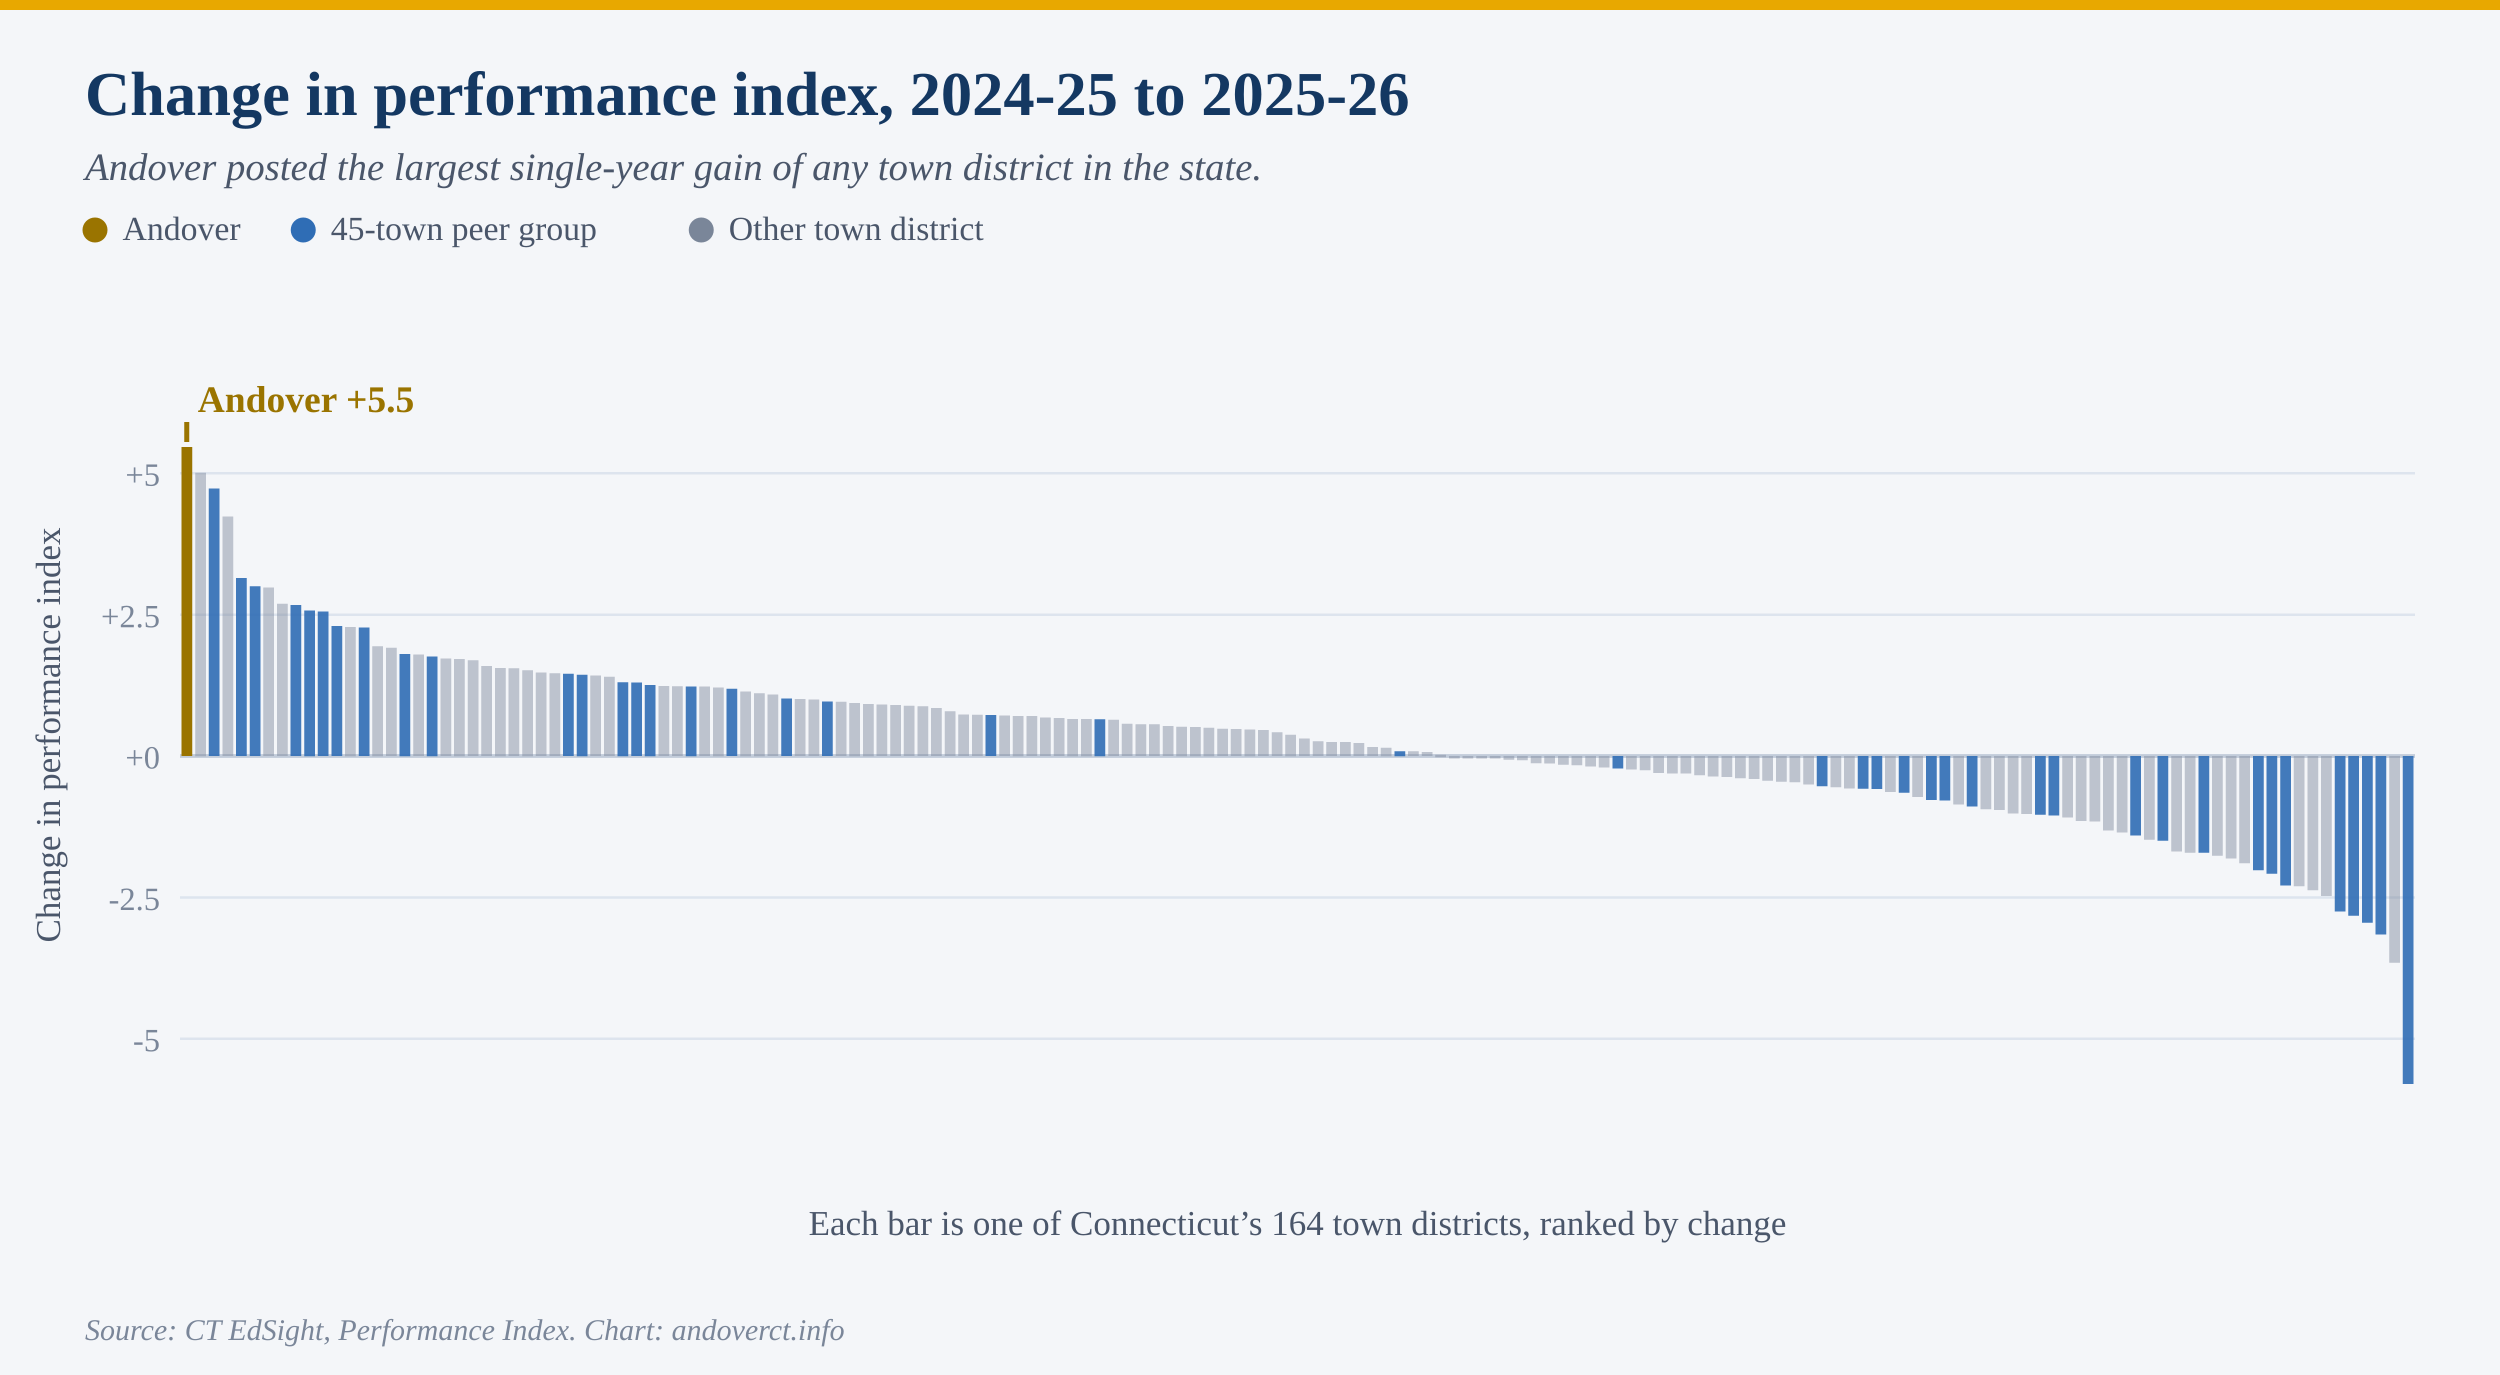
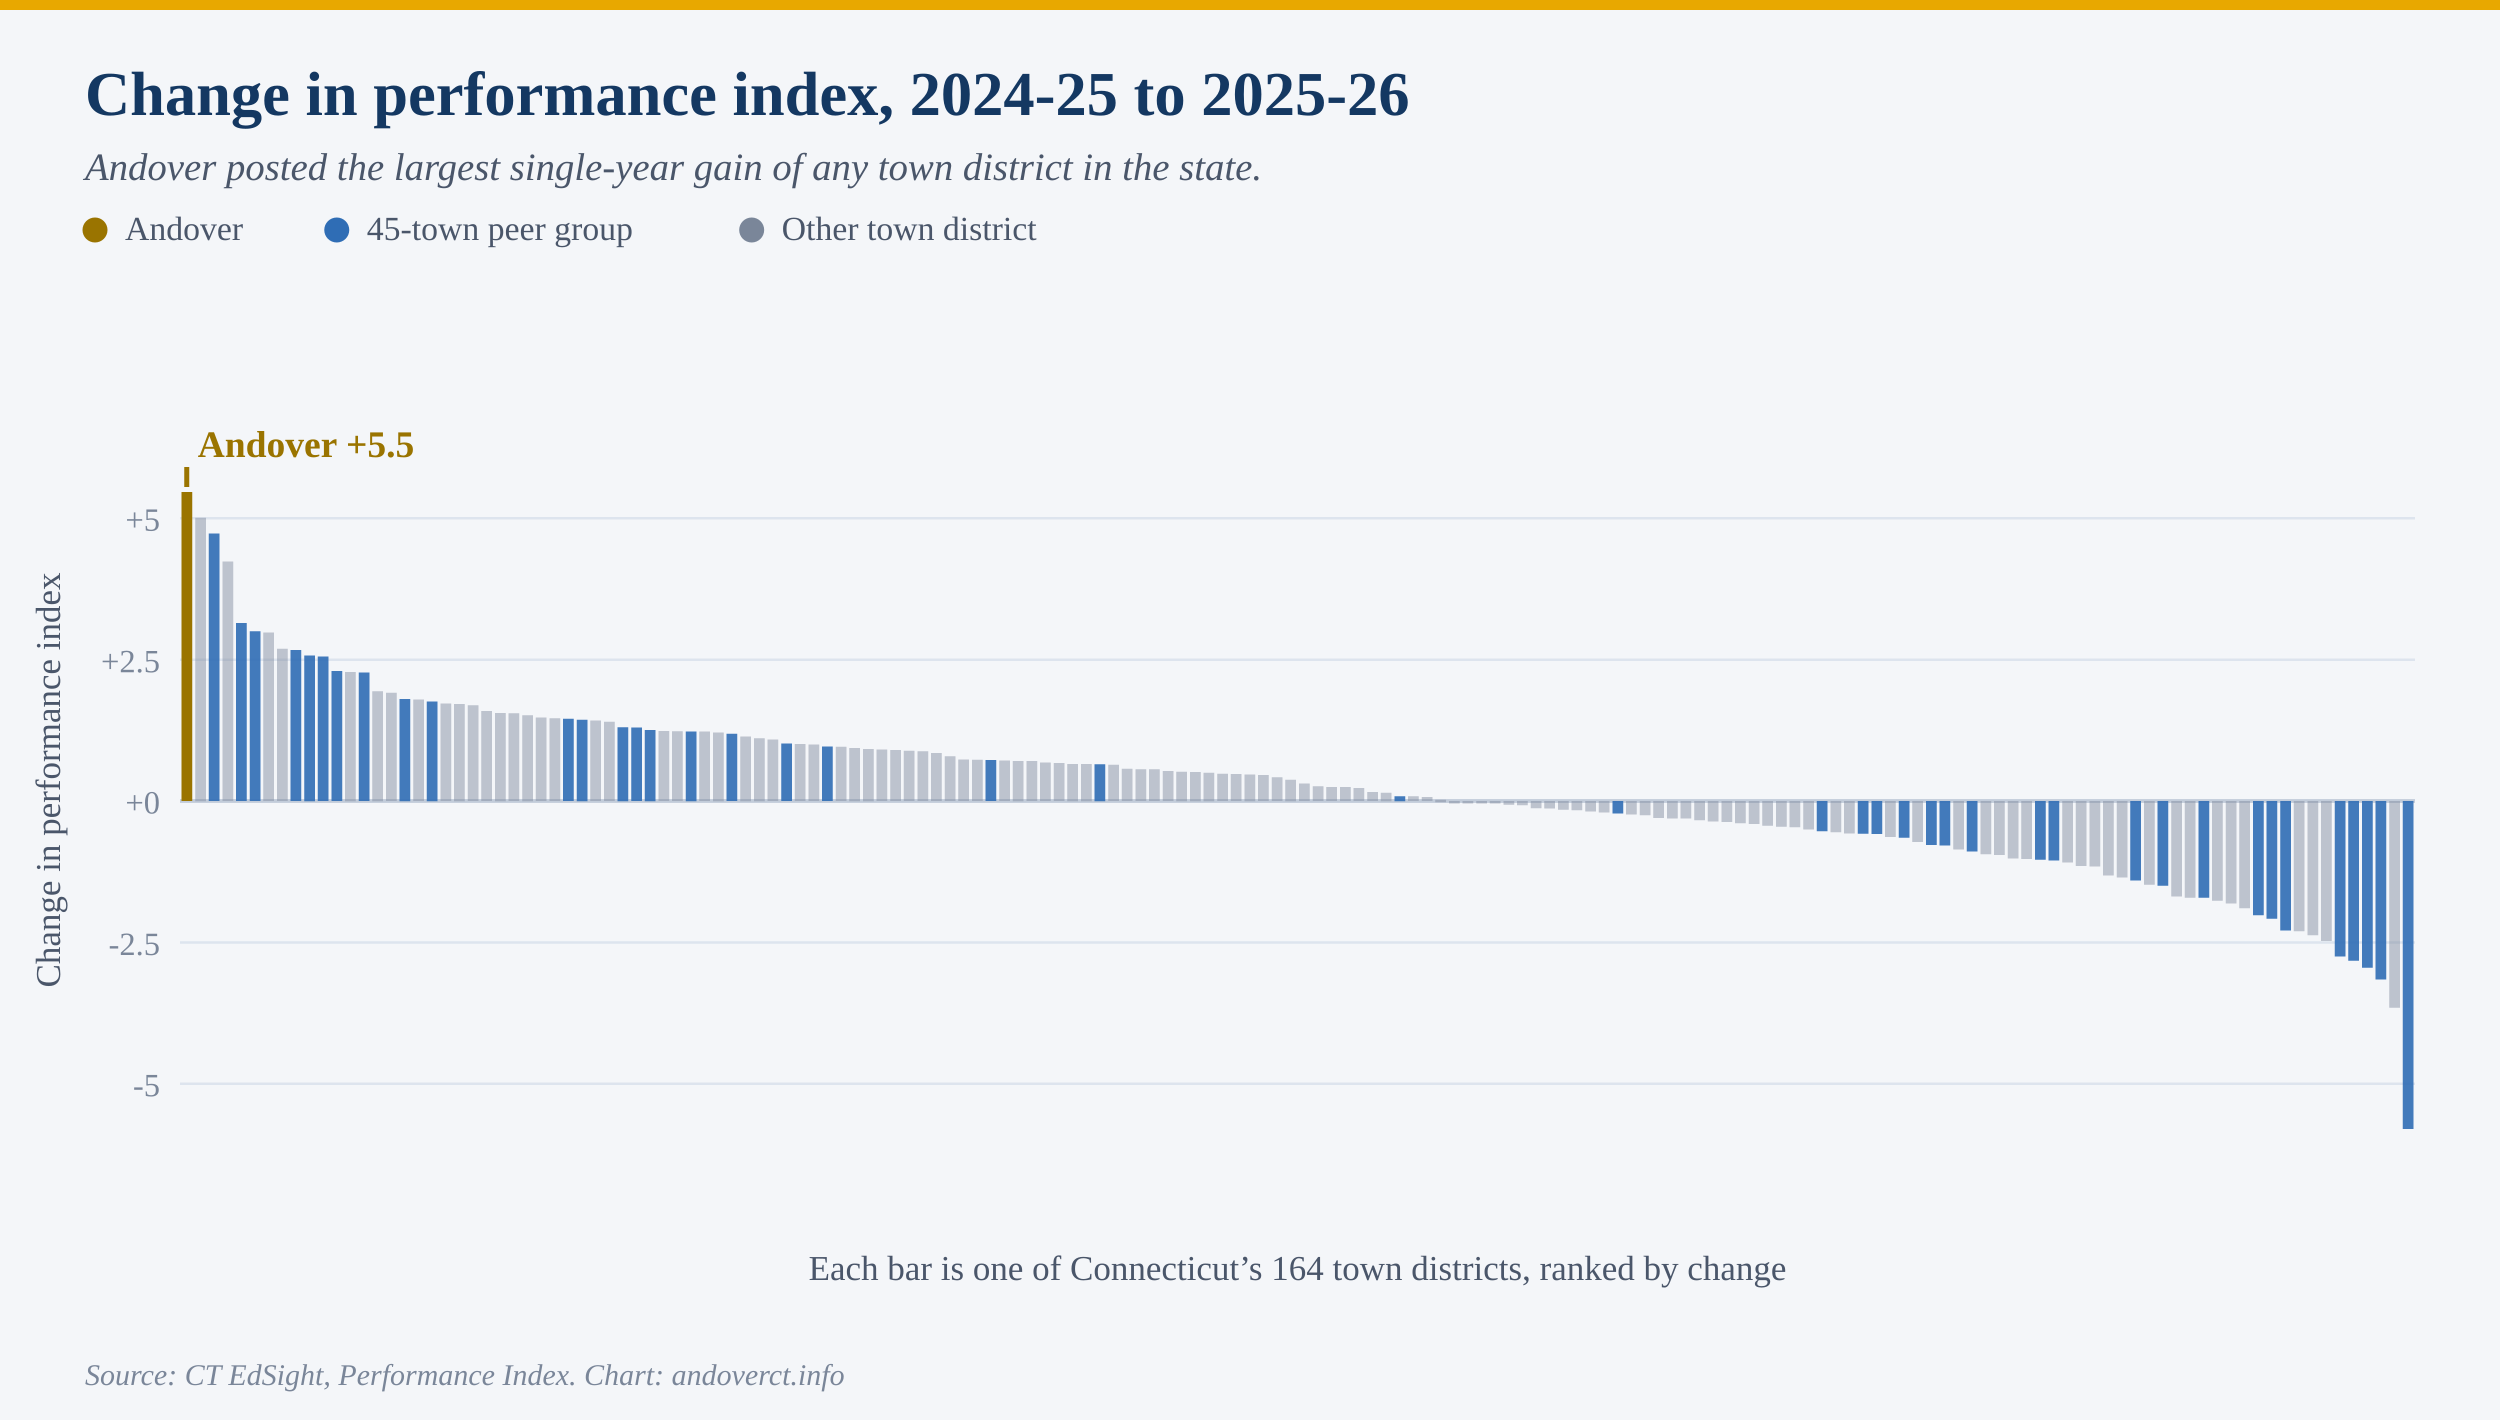
- <svg xmlns="http://www.w3.org/2000/svg" viewBox="0 0 1000 550" width="1000" height="550" role="img">
-   <rect width="1000" height="550" fill="#f4f6f9" />
+ <svg xmlns="http://www.w3.org/2000/svg" viewBox="0 0 1000 568" width="1000" height="568" role="img">
+   <rect width="1000" height="568" fill="#f4f6f9" />
  <rect x="0" y="0" width="1000" height="4" fill="#e8a800" />
  <text x="34" y="46" font-family="Georgia, 'Times New Roman', serif" font-size="25" font-weight="bold" fill="#143862">Change in performance index, 2024-25 to 2025-26</text>
  <text x="34" y="72" font-family="Georgia, 'Times New Roman', serif" font-size="15.5" font-style="italic" fill="#4a566a">Andover posted the largest single-year gain of any town district in the state.</text>
  <circle cx="38" cy="92" r="5" fill="#9a7400" />
-   <text x="49" y="96" font-family="Georgia, 'Times New Roman', serif" font-size="13.5" fill="#4a566a">Andover</text>
-   <circle cx="121.3" cy="92" r="5" fill="#2f6db5" />
-   <text x="132.3" y="96" font-family="Georgia, 'Times New Roman', serif" font-size="13.5" fill="#4a566a">45-town peer group</text>
-   <circle cx="280.5" cy="92" r="5" fill="#7a8699" />
-   <text x="291.5" y="96" font-family="Georgia, 'Times New Roman', serif" font-size="13.5" fill="#4a566a">Other town district</text>
-   <line x1="72.0" y1="415.5" x2="966.0" y2="415.5" stroke="#dde4ee" stroke-width="1" stroke-opacity="1" stroke-linecap="butt" />
-   <text x="64.0" y="420.5" font-family="Georgia, 'Times New Roman', serif" font-size="13" fill="#7a8699" text-anchor="end" font-weight="normal" font-style="normal">-5</text>
-   <line x1="72.0" y1="359.0" x2="966.0" y2="359.0" stroke="#dde4ee" stroke-width="1" stroke-opacity="1" stroke-linecap="butt" />
-   <text x="64.0" y="364.0" font-family="Georgia, 'Times New Roman', serif" font-size="13" fill="#7a8699" text-anchor="end" font-weight="normal" font-style="normal">-2.5</text>
-   <line x1="72.0" y1="302.4" x2="966.0" y2="302.4" stroke="#dde4ee" stroke-width="1" stroke-opacity="1" stroke-linecap="butt" />
-   <text x="64.0" y="307.4" font-family="Georgia, 'Times New Roman', serif" font-size="13" fill="#7a8699" text-anchor="end" font-weight="normal" font-style="normal">+0</text>
-   <line x1="72.0" y1="245.9" x2="966.0" y2="245.9" stroke="#dde4ee" stroke-width="1" stroke-opacity="1" stroke-linecap="butt" />
-   <text x="64.0" y="250.9" font-family="Georgia, 'Times New Roman', serif" font-size="13" fill="#7a8699" text-anchor="end" font-weight="normal" font-style="normal">+2.5</text>
-   <line x1="72.0" y1="189.3" x2="966.0" y2="189.3" stroke="#dde4ee" stroke-width="1" stroke-opacity="1" stroke-linecap="butt" />
-   <text x="64.0" y="194.3" font-family="Georgia, 'Times New Roman', serif" font-size="13" fill="#7a8699" text-anchor="end" font-weight="normal" font-style="normal">+5</text>
-   <line x1="72.0" y1="302.4" x2="966.0" y2="302.4" stroke="#c2ccda" stroke-width="1.5" stroke-opacity="1" stroke-linecap="butt" />
-   <rect x="72.6" y="178.8" width="4.3" height="123.6" fill="#9a7400" fill-opacity="1" />
-   <text x="122.4" y="164.8" font-family="Georgia, 'Times New Roman', serif" font-size="15" fill="#9a7400" text-anchor="middle" font-weight="bold" font-style="normal">Andover +5.5</text>
-   <line x1="74.7" y1="168.8" x2="74.7" y2="176.8" stroke="#9a7400" stroke-width="2" stroke-opacity="1" stroke-linecap="butt" />
-   <rect x="78.1" y="189.1" width="4.3" height="113.4" fill="#7a8699" fill-opacity="0.45" />
-   <rect x="83.5" y="195.4" width="4.3" height="107.0" fill="#2f6db5" fill-opacity="0.9" />
-   <rect x="89.0" y="206.6" width="4.3" height="95.8" fill="#7a8699" fill-opacity="0.45" />
-   <rect x="94.4" y="231.2" width="4.3" height="71.2" fill="#2f6db5" fill-opacity="0.9" />
-   <rect x="99.9" y="234.5" width="4.3" height="67.9" fill="#2f6db5" fill-opacity="0.9" />
-   <rect x="105.3" y="235.0" width="4.3" height="67.4" fill="#7a8699" fill-opacity="0.45" />
-   <rect x="110.8" y="241.5" width="4.3" height="60.9" fill="#7a8699" fill-opacity="0.45" />
-   <rect x="116.2" y="242.0" width="4.3" height="60.4" fill="#2f6db5" fill-opacity="0.9" />
-   <rect x="121.7" y="244.2" width="4.3" height="58.3" fill="#2f6db5" fill-opacity="0.9" />
-   <rect x="127.1" y="244.6" width="4.3" height="57.8" fill="#2f6db5" fill-opacity="0.9" />
-   <rect x="132.6" y="250.4" width="4.3" height="52.0" fill="#2f6db5" fill-opacity="0.9" />
-   <rect x="138.0" y="250.8" width="4.3" height="51.7" fill="#7a8699" fill-opacity="0.45" />
-   <rect x="143.5" y="251.0" width="4.3" height="51.4" fill="#2f6db5" fill-opacity="0.9" />
-   <rect x="148.9" y="258.5" width="4.3" height="44.0" fill="#7a8699" fill-opacity="0.45" />
-   <rect x="154.4" y="259.1" width="4.3" height="43.3" fill="#7a8699" fill-opacity="0.45" />
-   <rect x="159.8" y="261.6" width="4.3" height="40.9" fill="#2f6db5" fill-opacity="0.9" />
-   <rect x="165.3" y="261.8" width="4.3" height="40.6" fill="#7a8699" fill-opacity="0.45" />
-   <rect x="170.7" y="262.6" width="4.3" height="39.9" fill="#2f6db5" fill-opacity="0.9" />
-   <rect x="176.2" y="263.4" width="4.3" height="39.0" fill="#7a8699" fill-opacity="0.45" />
-   <rect x="181.6" y="263.6" width="4.3" height="38.9" fill="#7a8699" fill-opacity="0.45" />
-   <rect x="187.1" y="264.1" width="4.3" height="38.3" fill="#7a8699" fill-opacity="0.45" />
-   <rect x="192.5" y="266.4" width="4.3" height="36.0" fill="#7a8699" fill-opacity="0.45" />
-   <rect x="198.0" y="267.2" width="4.3" height="35.3" fill="#7a8699" fill-opacity="0.45" />
-   <rect x="203.4" y="267.3" width="4.3" height="35.1" fill="#7a8699" fill-opacity="0.45" />
-   <rect x="208.9" y="268.1" width="4.3" height="34.4" fill="#7a8699" fill-opacity="0.45" />
-   <rect x="214.3" y="269.0" width="4.3" height="33.4" fill="#7a8699" fill-opacity="0.45" />
-   <rect x="219.8" y="269.3" width="4.3" height="33.1" fill="#7a8699" fill-opacity="0.45" />
-   <rect x="225.2" y="269.5" width="4.3" height="32.9" fill="#2f6db5" fill-opacity="0.9" />
-   <rect x="230.7" y="269.9" width="4.3" height="32.6" fill="#2f6db5" fill-opacity="0.9" />
-   <rect x="236.1" y="270.2" width="4.3" height="32.2" fill="#7a8699" fill-opacity="0.45" />
-   <rect x="241.6" y="270.7" width="4.3" height="31.7" fill="#7a8699" fill-opacity="0.45" />
-   <rect x="247.0" y="272.9" width="4.3" height="29.6" fill="#2f6db5" fill-opacity="0.9" />
-   <rect x="252.5" y="273.0" width="4.3" height="29.4" fill="#2f6db5" fill-opacity="0.9" />
-   <rect x="257.9" y="274.0" width="4.3" height="28.5" fill="#2f6db5" fill-opacity="0.9" />
-   <rect x="263.4" y="274.4" width="4.3" height="28.0" fill="#7a8699" fill-opacity="0.45" />
-   <rect x="268.8" y="274.5" width="4.3" height="27.9" fill="#7a8699" fill-opacity="0.45" />
-   <rect x="274.3" y="274.6" width="4.3" height="27.9" fill="#2f6db5" fill-opacity="0.9" />
-   <rect x="279.7" y="274.6" width="4.3" height="27.8" fill="#7a8699" fill-opacity="0.45" />
-   <rect x="285.2" y="275.0" width="4.3" height="27.5" fill="#7a8699" fill-opacity="0.45" />
-   <rect x="290.6" y="275.5" width="4.3" height="26.9" fill="#2f6db5" fill-opacity="0.9" />
-   <rect x="296.1" y="276.6" width="4.3" height="25.9" fill="#7a8699" fill-opacity="0.45" />
-   <rect x="301.6" y="277.3" width="4.3" height="25.2" fill="#7a8699" fill-opacity="0.45" />
-   <rect x="307.0" y="277.8" width="4.3" height="24.6" fill="#7a8699" fill-opacity="0.45" />
-   <rect x="312.5" y="279.4" width="4.3" height="23.0" fill="#2f6db5" fill-opacity="0.9" />
-   <rect x="317.9" y="279.6" width="4.3" height="22.8" fill="#7a8699" fill-opacity="0.45" />
-   <rect x="323.4" y="279.8" width="4.3" height="22.6" fill="#7a8699" fill-opacity="0.45" />
-   <rect x="328.8" y="280.6" width="4.3" height="21.8" fill="#2f6db5" fill-opacity="0.9" />
-   <rect x="334.3" y="280.7" width="4.3" height="21.7" fill="#7a8699" fill-opacity="0.45" />
-   <rect x="339.7" y="281.2" width="4.3" height="21.3" fill="#7a8699" fill-opacity="0.45" />
-   <rect x="345.2" y="281.6" width="4.3" height="20.9" fill="#7a8699" fill-opacity="0.45" />
-   <rect x="350.6" y="281.8" width="4.3" height="20.6" fill="#7a8699" fill-opacity="0.45" />
-   <rect x="356.1" y="282.0" width="4.3" height="20.4" fill="#7a8699" fill-opacity="0.45" />
-   <rect x="361.5" y="282.3" width="4.3" height="20.1" fill="#7a8699" fill-opacity="0.45" />
-   <rect x="367.0" y="282.5" width="4.3" height="19.9" fill="#7a8699" fill-opacity="0.45" />
-   <rect x="372.4" y="283.2" width="4.3" height="19.2" fill="#7a8699" fill-opacity="0.45" />
-   <rect x="377.9" y="284.5" width="4.3" height="17.9" fill="#7a8699" fill-opacity="0.45" />
-   <rect x="383.3" y="285.8" width="4.3" height="16.6" fill="#7a8699" fill-opacity="0.45" />
-   <rect x="388.8" y="285.9" width="4.3" height="16.5" fill="#7a8699" fill-opacity="0.45" />
-   <rect x="394.2" y="286.0" width="4.3" height="16.4" fill="#2f6db5" fill-opacity="0.9" />
-   <rect x="399.7" y="286.2" width="4.3" height="16.2" fill="#7a8699" fill-opacity="0.45" />
-   <rect x="405.1" y="286.4" width="4.3" height="16.1" fill="#7a8699" fill-opacity="0.45" />
-   <rect x="410.6" y="286.4" width="4.3" height="16.0" fill="#7a8699" fill-opacity="0.45" />
-   <rect x="416.0" y="287.0" width="4.3" height="15.4" fill="#7a8699" fill-opacity="0.45" />
-   <rect x="421.5" y="287.2" width="4.3" height="15.2" fill="#7a8699" fill-opacity="0.45" />
-   <rect x="426.9" y="287.6" width="4.3" height="14.9" fill="#7a8699" fill-opacity="0.45" />
-   <rect x="432.4" y="287.6" width="4.3" height="14.9" fill="#7a8699" fill-opacity="0.45" />
-   <rect x="437.8" y="287.7" width="4.3" height="14.8" fill="#2f6db5" fill-opacity="0.9" />
-   <rect x="443.3" y="287.9" width="4.3" height="14.5" fill="#7a8699" fill-opacity="0.45" />
-   <rect x="448.7" y="289.5" width="4.3" height="12.9" fill="#7a8699" fill-opacity="0.45" />
-   <rect x="454.2" y="289.7" width="4.3" height="12.7" fill="#7a8699" fill-opacity="0.45" />
-   <rect x="459.6" y="289.7" width="4.3" height="12.7" fill="#7a8699" fill-opacity="0.45" />
-   <rect x="465.1" y="290.4" width="4.3" height="12.0" fill="#7a8699" fill-opacity="0.45" />
-   <rect x="470.5" y="290.7" width="4.3" height="11.8" fill="#7a8699" fill-opacity="0.45" />
-   <rect x="476.0" y="290.8" width="4.3" height="11.7" fill="#7a8699" fill-opacity="0.45" />
-   <rect x="481.4" y="291.1" width="4.3" height="11.4" fill="#7a8699" fill-opacity="0.45" />
-   <rect x="486.9" y="291.5" width="4.3" height="10.9" fill="#7a8699" fill-opacity="0.45" />
-   <rect x="492.3" y="291.6" width="4.3" height="10.8" fill="#7a8699" fill-opacity="0.45" />
-   <rect x="497.8" y="291.8" width="4.3" height="10.7" fill="#7a8699" fill-opacity="0.45" />
-   <rect x="503.2" y="292.0" width="4.3" height="10.4" fill="#7a8699" fill-opacity="0.45" />
-   <rect x="508.7" y="292.9" width="4.3" height="9.5" fill="#7a8699" fill-opacity="0.45" />
-   <rect x="514.1" y="293.9" width="4.3" height="8.6" fill="#7a8699" fill-opacity="0.45" />
-   <rect x="519.6" y="295.4" width="4.3" height="7.0" fill="#7a8699" fill-opacity="0.45" />
-   <rect x="525.1" y="296.5" width="4.3" height="5.9" fill="#7a8699" fill-opacity="0.45" />
-   <rect x="530.5" y="296.8" width="4.3" height="5.6" fill="#7a8699" fill-opacity="0.45" />
-   <rect x="536.0" y="296.8" width="4.3" height="5.6" fill="#7a8699" fill-opacity="0.45" />
-   <rect x="541.4" y="297.2" width="4.3" height="5.2" fill="#7a8699" fill-opacity="0.45" />
-   <rect x="546.9" y="298.8" width="4.3" height="3.6" fill="#7a8699" fill-opacity="0.45" />
-   <rect x="552.3" y="299.1" width="4.3" height="3.4" fill="#7a8699" fill-opacity="0.45" />
-   <rect x="557.8" y="300.5" width="4.3" height="2.0" fill="#2f6db5" fill-opacity="0.9" />
-   <rect x="563.2" y="300.5" width="4.3" height="1.9" fill="#7a8699" fill-opacity="0.45" />
-   <rect x="568.7" y="300.8" width="4.3" height="1.6" fill="#7a8699" fill-opacity="0.45" />
-   <rect x="574.1" y="301.9" width="4.3" height="1.0" fill="#7a8699" fill-opacity="0.45" />
-   <rect x="579.6" y="302.4" width="4.3" height="1.0" fill="#7a8699" fill-opacity="0.45" />
-   <rect x="585.0" y="302.4" width="4.3" height="1.0" fill="#7a8699" fill-opacity="0.45" />
-   <rect x="590.5" y="302.4" width="4.3" height="1.0" fill="#7a8699" fill-opacity="0.45" />
-   <rect x="595.9" y="302.4" width="4.3" height="1.0" fill="#7a8699" fill-opacity="0.45" />
-   <rect x="601.4" y="302.4" width="4.3" height="1.5" fill="#7a8699" fill-opacity="0.45" />
-   <rect x="606.8" y="302.4" width="4.3" height="1.7" fill="#7a8699" fill-opacity="0.45" />
-   <rect x="612.3" y="302.4" width="4.3" height="2.9" fill="#7a8699" fill-opacity="0.45" />
-   <rect x="617.7" y="302.4" width="4.3" height="3.0" fill="#7a8699" fill-opacity="0.45" />
-   <rect x="623.2" y="302.4" width="4.3" height="3.5" fill="#7a8699" fill-opacity="0.45" />
-   <rect x="628.6" y="302.4" width="4.3" height="3.7" fill="#7a8699" fill-opacity="0.45" />
-   <rect x="634.1" y="302.4" width="4.3" height="4.2" fill="#7a8699" fill-opacity="0.45" />
-   <rect x="639.5" y="302.4" width="4.3" height="4.6" fill="#7a8699" fill-opacity="0.45" />
-   <rect x="645.0" y="302.4" width="4.3" height="5.0" fill="#2f6db5" fill-opacity="0.9" />
-   <rect x="650.4" y="302.4" width="4.3" height="5.4" fill="#7a8699" fill-opacity="0.45" />
-   <rect x="655.9" y="302.4" width="4.3" height="5.7" fill="#7a8699" fill-opacity="0.45" />
-   <rect x="661.3" y="302.4" width="4.3" height="6.8" fill="#7a8699" fill-opacity="0.45" />
-   <rect x="666.8" y="302.4" width="4.3" height="7.0" fill="#7a8699" fill-opacity="0.45" />
-   <rect x="672.2" y="302.4" width="4.3" height="7.0" fill="#7a8699" fill-opacity="0.45" />
-   <rect x="677.7" y="302.4" width="4.3" height="7.7" fill="#7a8699" fill-opacity="0.45" />
-   <rect x="683.1" y="302.4" width="4.3" height="8.2" fill="#7a8699" fill-opacity="0.45" />
-   <rect x="688.6" y="302.4" width="4.3" height="8.4" fill="#7a8699" fill-opacity="0.45" />
-   <rect x="694.0" y="302.4" width="4.3" height="8.9" fill="#7a8699" fill-opacity="0.45" />
-   <rect x="699.5" y="302.4" width="4.3" height="9.2" fill="#7a8699" fill-opacity="0.45" />
-   <rect x="704.9" y="302.4" width="4.3" height="9.9" fill="#7a8699" fill-opacity="0.45" />
-   <rect x="710.4" y="302.4" width="4.3" height="10.3" fill="#7a8699" fill-opacity="0.45" />
-   <rect x="715.8" y="302.4" width="4.3" height="10.5" fill="#7a8699" fill-opacity="0.45" />
-   <rect x="721.3" y="302.4" width="4.3" height="11.4" fill="#7a8699" fill-opacity="0.45" />
-   <rect x="726.7" y="302.4" width="4.3" height="12.1" fill="#2f6db5" fill-opacity="0.9" />
-   <rect x="732.2" y="302.4" width="4.3" height="12.5" fill="#7a8699" fill-opacity="0.45" />
-   <rect x="737.6" y="302.4" width="4.3" height="13.0" fill="#7a8699" fill-opacity="0.45" />
-   <rect x="743.1" y="302.4" width="4.3" height="13.1" fill="#2f6db5" fill-opacity="0.9" />
-   <rect x="748.6" y="302.4" width="4.3" height="13.2" fill="#2f6db5" fill-opacity="0.9" />
-   <rect x="754.0" y="302.4" width="4.3" height="14.4" fill="#7a8699" fill-opacity="0.45" />
-   <rect x="759.5" y="302.4" width="4.3" height="14.7" fill="#2f6db5" fill-opacity="0.9" />
-   <rect x="764.9" y="302.4" width="4.3" height="16.4" fill="#7a8699" fill-opacity="0.45" />
-   <rect x="770.4" y="302.4" width="4.3" height="17.6" fill="#2f6db5" fill-opacity="0.9" />
-   <rect x="775.8" y="302.4" width="4.3" height="17.8" fill="#2f6db5" fill-opacity="0.9" />
-   <rect x="781.3" y="302.4" width="4.3" height="19.4" fill="#7a8699" fill-opacity="0.45" />
-   <rect x="786.7" y="302.4" width="4.3" height="20.2" fill="#2f6db5" fill-opacity="0.9" />
-   <rect x="792.2" y="302.4" width="4.3" height="21.3" fill="#7a8699" fill-opacity="0.45" />
-   <rect x="797.6" y="302.4" width="4.3" height="21.6" fill="#7a8699" fill-opacity="0.45" />
-   <rect x="803.1" y="302.4" width="4.3" height="23.0" fill="#7a8699" fill-opacity="0.45" />
-   <rect x="808.5" y="302.4" width="4.3" height="23.2" fill="#7a8699" fill-opacity="0.45" />
-   <rect x="814.0" y="302.4" width="4.3" height="23.5" fill="#2f6db5" fill-opacity="0.9" />
-   <rect x="819.4" y="302.4" width="4.3" height="23.8" fill="#2f6db5" fill-opacity="0.9" />
-   <rect x="824.9" y="302.4" width="4.3" height="24.6" fill="#7a8699" fill-opacity="0.45" />
-   <rect x="830.3" y="302.4" width="4.3" height="26.0" fill="#7a8699" fill-opacity="0.45" />
-   <rect x="835.8" y="302.4" width="4.3" height="26.2" fill="#7a8699" fill-opacity="0.45" />
-   <rect x="841.2" y="302.4" width="4.3" height="29.8" fill="#7a8699" fill-opacity="0.45" />
-   <rect x="846.7" y="302.4" width="4.3" height="30.6" fill="#7a8699" fill-opacity="0.45" />
-   <rect x="852.1" y="302.4" width="4.3" height="31.8" fill="#2f6db5" fill-opacity="0.9" />
-   <rect x="857.6" y="302.4" width="4.3" height="33.5" fill="#7a8699" fill-opacity="0.45" />
-   <rect x="863.0" y="302.4" width="4.3" height="33.9" fill="#2f6db5" fill-opacity="0.9" />
-   <rect x="868.5" y="302.4" width="4.3" height="38.2" fill="#7a8699" fill-opacity="0.45" />
-   <rect x="873.9" y="302.4" width="4.3" height="38.7" fill="#7a8699" fill-opacity="0.45" />
-   <rect x="879.4" y="302.4" width="4.3" height="38.7" fill="#2f6db5" fill-opacity="0.9" />
-   <rect x="884.8" y="302.4" width="4.3" height="39.9" fill="#7a8699" fill-opacity="0.45" />
-   <rect x="890.3" y="302.4" width="4.3" height="41.0" fill="#7a8699" fill-opacity="0.45" />
-   <rect x="895.7" y="302.4" width="4.3" height="42.9" fill="#7a8699" fill-opacity="0.45" />
-   <rect x="901.2" y="302.4" width="4.3" height="45.7" fill="#2f6db5" fill-opacity="0.9" />
-   <rect x="906.6" y="302.4" width="4.3" height="47.1" fill="#2f6db5" fill-opacity="0.9" />
-   <rect x="912.1" y="302.4" width="4.3" height="51.8" fill="#2f6db5" fill-opacity="0.9" />
-   <rect x="917.5" y="302.4" width="4.3" height="52.1" fill="#7a8699" fill-opacity="0.45" />
-   <rect x="923.0" y="302.4" width="4.3" height="53.7" fill="#7a8699" fill-opacity="0.45" />
-   <rect x="928.4" y="302.4" width="4.3" height="56.0" fill="#7a8699" fill-opacity="0.45" />
-   <rect x="933.9" y="302.4" width="4.3" height="62.2" fill="#2f6db5" fill-opacity="0.9" />
-   <rect x="939.3" y="302.4" width="4.3" height="63.9" fill="#2f6db5" fill-opacity="0.9" />
-   <rect x="944.8" y="302.4" width="4.3" height="66.7" fill="#2f6db5" fill-opacity="0.9" />
-   <rect x="950.2" y="302.4" width="4.3" height="71.4" fill="#2f6db5" fill-opacity="0.9" />
-   <rect x="955.7" y="302.4" width="4.3" height="82.7" fill="#7a8699" fill-opacity="0.45" />
-   <rect x="961.1" y="302.4" width="4.3" height="131.2" fill="#2f6db5" fill-opacity="0.9" />
-   <text x="519.0" y="494.0" font-family="Georgia, 'Times New Roman', serif" font-size="14" fill="#4a566a" text-anchor="middle" font-weight="normal" font-style="normal">Each bar is one of Connecticut’s 164 town districts, ranked by change</text>
-   <text x="24" y="294.0" font-family="Georgia, 'Times New Roman', serif" font-size="14" fill="#4a566a" text-anchor="middle" transform="rotate(-90 24 294.0)">Change in performance index</text>
-   <text x="34" y="536" font-family="Georgia, 'Times New Roman', serif" font-size="12" font-style="italic" fill="#7a8699">Source: CT EdSight, Performance Index. Chart: andoverct.info</text>
+   <text x="50" y="96" font-family="Georgia, 'Times New Roman', serif" font-size="13.5" fill="#4a566a">Andover</text>
+   <circle cx="134.703" cy="92" r="5" fill="#2f6db5" />
+   <text x="146.703" y="96" font-family="Georgia, 'Times New Roman', serif" font-size="13.5" fill="#4a566a">45-town peer group</text>
+   <circle cx="300.672" cy="92" r="5" fill="#7a8699" />
+   <text x="312.672" y="96" font-family="Georgia, 'Times New Roman', serif" font-size="13.5" fill="#4a566a">Other town district</text>
+   <line x1="72.0" y1="433.5" x2="966.0" y2="433.5" stroke="#dde4ee" stroke-width="1" stroke-opacity="1" stroke-linecap="butt" />
+   <text x="64.0" y="438.5" font-family="Georgia, 'Times New Roman', serif" font-size="13" fill="#7a8699" text-anchor="end" font-weight="normal" font-style="normal">-5</text>
+   <line x1="72.0" y1="377.0" x2="966.0" y2="377.0" stroke="#dde4ee" stroke-width="1" stroke-opacity="1" stroke-linecap="butt" />
+   <text x="64.0" y="382.0" font-family="Georgia, 'Times New Roman', serif" font-size="13" fill="#7a8699" text-anchor="end" font-weight="normal" font-style="normal">-2.5</text>
+   <line x1="72.0" y1="320.4" x2="966.0" y2="320.4" stroke="#dde4ee" stroke-width="1" stroke-opacity="1" stroke-linecap="butt" />
+   <text x="64.0" y="325.4" font-family="Georgia, 'Times New Roman', serif" font-size="13" fill="#7a8699" text-anchor="end" font-weight="normal" font-style="normal">+0</text>
+   <line x1="72.0" y1="263.9" x2="966.0" y2="263.9" stroke="#dde4ee" stroke-width="1" stroke-opacity="1" stroke-linecap="butt" />
+   <text x="64.0" y="268.9" font-family="Georgia, 'Times New Roman', serif" font-size="13" fill="#7a8699" text-anchor="end" font-weight="normal" font-style="normal">+2.5</text>
+   <line x1="72.0" y1="207.3" x2="966.0" y2="207.3" stroke="#dde4ee" stroke-width="1" stroke-opacity="1" stroke-linecap="butt" />
+   <text x="64.0" y="212.3" font-family="Georgia, 'Times New Roman', serif" font-size="13" fill="#7a8699" text-anchor="end" font-weight="normal" font-style="normal">+5</text>
+   <line x1="72.0" y1="320.4" x2="966.0" y2="320.4" stroke="#c2ccda" stroke-width="1.5" stroke-opacity="1" stroke-linecap="butt" />
+   <rect x="72.6" y="196.8" width="4.3" height="123.6" fill="#9a7400" fill-opacity="1" />
+   <text x="122.4" y="182.8" font-family="Georgia, 'Times New Roman', serif" font-size="15" fill="#9a7400" text-anchor="middle" font-weight="bold" font-style="normal">Andover +5.5</text>
+   <line x1="74.7" y1="186.8" x2="74.7" y2="194.8" stroke="#9a7400" stroke-width="2" stroke-opacity="1" stroke-linecap="butt" />
+   <rect x="78.1" y="207.1" width="4.3" height="113.4" fill="#7a8699" fill-opacity="0.45" />
+   <rect x="83.5" y="213.4" width="4.3" height="107.0" fill="#2f6db5" fill-opacity="0.9" />
+   <rect x="89.0" y="224.6" width="4.3" height="95.8" fill="#7a8699" fill-opacity="0.45" />
+   <rect x="94.4" y="249.2" width="4.3" height="71.2" fill="#2f6db5" fill-opacity="0.9" />
+   <rect x="99.9" y="252.5" width="4.3" height="67.9" fill="#2f6db5" fill-opacity="0.9" />
+   <rect x="105.3" y="253.0" width="4.3" height="67.4" fill="#7a8699" fill-opacity="0.45" />
+   <rect x="110.8" y="259.5" width="4.3" height="60.9" fill="#7a8699" fill-opacity="0.45" />
+   <rect x="116.2" y="260.0" width="4.3" height="60.4" fill="#2f6db5" fill-opacity="0.9" />
+   <rect x="121.7" y="262.2" width="4.3" height="58.3" fill="#2f6db5" fill-opacity="0.9" />
+   <rect x="127.1" y="262.6" width="4.3" height="57.8" fill="#2f6db5" fill-opacity="0.9" />
+   <rect x="132.6" y="268.4" width="4.3" height="52.0" fill="#2f6db5" fill-opacity="0.9" />
+   <rect x="138.0" y="268.8" width="4.3" height="51.7" fill="#7a8699" fill-opacity="0.45" />
+   <rect x="143.5" y="269.0" width="4.3" height="51.4" fill="#2f6db5" fill-opacity="0.9" />
+   <rect x="148.9" y="276.5" width="4.3" height="44.0" fill="#7a8699" fill-opacity="0.45" />
+   <rect x="154.4" y="277.1" width="4.3" height="43.3" fill="#7a8699" fill-opacity="0.45" />
+   <rect x="159.8" y="279.6" width="4.3" height="40.9" fill="#2f6db5" fill-opacity="0.9" />
+   <rect x="165.3" y="279.8" width="4.3" height="40.6" fill="#7a8699" fill-opacity="0.45" />
+   <rect x="170.7" y="280.6" width="4.3" height="39.9" fill="#2f6db5" fill-opacity="0.9" />
+   <rect x="176.2" y="281.4" width="4.3" height="39.0" fill="#7a8699" fill-opacity="0.45" />
+   <rect x="181.6" y="281.6" width="4.3" height="38.9" fill="#7a8699" fill-opacity="0.45" />
+   <rect x="187.1" y="282.1" width="4.3" height="38.3" fill="#7a8699" fill-opacity="0.45" />
+   <rect x="192.5" y="284.4" width="4.3" height="36.0" fill="#7a8699" fill-opacity="0.45" />
+   <rect x="198.0" y="285.2" width="4.3" height="35.3" fill="#7a8699" fill-opacity="0.45" />
+   <rect x="203.4" y="285.3" width="4.3" height="35.1" fill="#7a8699" fill-opacity="0.45" />
+   <rect x="208.9" y="286.1" width="4.3" height="34.4" fill="#7a8699" fill-opacity="0.45" />
+   <rect x="214.3" y="287.0" width="4.3" height="33.4" fill="#7a8699" fill-opacity="0.45" />
+   <rect x="219.8" y="287.3" width="4.3" height="33.1" fill="#7a8699" fill-opacity="0.45" />
+   <rect x="225.2" y="287.5" width="4.3" height="32.9" fill="#2f6db5" fill-opacity="0.9" />
+   <rect x="230.7" y="287.9" width="4.3" height="32.6" fill="#2f6db5" fill-opacity="0.9" />
+   <rect x="236.1" y="288.2" width="4.3" height="32.2" fill="#7a8699" fill-opacity="0.45" />
+   <rect x="241.6" y="288.7" width="4.3" height="31.7" fill="#7a8699" fill-opacity="0.45" />
+   <rect x="247.0" y="290.9" width="4.3" height="29.6" fill="#2f6db5" fill-opacity="0.9" />
+   <rect x="252.5" y="291.0" width="4.3" height="29.4" fill="#2f6db5" fill-opacity="0.9" />
+   <rect x="257.9" y="292.0" width="4.3" height="28.5" fill="#2f6db5" fill-opacity="0.9" />
+   <rect x="263.4" y="292.4" width="4.3" height="28.0" fill="#7a8699" fill-opacity="0.45" />
+   <rect x="268.8" y="292.5" width="4.3" height="27.9" fill="#7a8699" fill-opacity="0.45" />
+   <rect x="274.3" y="292.6" width="4.3" height="27.9" fill="#2f6db5" fill-opacity="0.9" />
+   <rect x="279.7" y="292.6" width="4.3" height="27.8" fill="#7a8699" fill-opacity="0.45" />
+   <rect x="285.2" y="293.0" width="4.3" height="27.5" fill="#7a8699" fill-opacity="0.45" />
+   <rect x="290.6" y="293.5" width="4.3" height="26.9" fill="#2f6db5" fill-opacity="0.9" />
+   <rect x="296.1" y="294.6" width="4.3" height="25.9" fill="#7a8699" fill-opacity="0.45" />
+   <rect x="301.6" y="295.3" width="4.3" height="25.2" fill="#7a8699" fill-opacity="0.45" />
+   <rect x="307.0" y="295.8" width="4.3" height="24.6" fill="#7a8699" fill-opacity="0.45" />
+   <rect x="312.5" y="297.4" width="4.3" height="23.0" fill="#2f6db5" fill-opacity="0.9" />
+   <rect x="317.9" y="297.6" width="4.3" height="22.8" fill="#7a8699" fill-opacity="0.45" />
+   <rect x="323.4" y="297.8" width="4.3" height="22.6" fill="#7a8699" fill-opacity="0.45" />
+   <rect x="328.8" y="298.6" width="4.3" height="21.8" fill="#2f6db5" fill-opacity="0.9" />
+   <rect x="334.3" y="298.7" width="4.3" height="21.7" fill="#7a8699" fill-opacity="0.45" />
+   <rect x="339.7" y="299.2" width="4.3" height="21.3" fill="#7a8699" fill-opacity="0.45" />
+   <rect x="345.2" y="299.6" width="4.3" height="20.9" fill="#7a8699" fill-opacity="0.45" />
+   <rect x="350.6" y="299.8" width="4.3" height="20.6" fill="#7a8699" fill-opacity="0.45" />
+   <rect x="356.1" y="300.0" width="4.3" height="20.4" fill="#7a8699" fill-opacity="0.45" />
+   <rect x="361.5" y="300.3" width="4.3" height="20.1" fill="#7a8699" fill-opacity="0.45" />
+   <rect x="367.0" y="300.5" width="4.3" height="19.9" fill="#7a8699" fill-opacity="0.45" />
+   <rect x="372.4" y="301.2" width="4.3" height="19.2" fill="#7a8699" fill-opacity="0.45" />
+   <rect x="377.9" y="302.5" width="4.3" height="17.9" fill="#7a8699" fill-opacity="0.45" />
+   <rect x="383.3" y="303.8" width="4.3" height="16.6" fill="#7a8699" fill-opacity="0.45" />
+   <rect x="388.8" y="303.9" width="4.3" height="16.5" fill="#7a8699" fill-opacity="0.45" />
+   <rect x="394.2" y="304.0" width="4.3" height="16.4" fill="#2f6db5" fill-opacity="0.9" />
+   <rect x="399.7" y="304.2" width="4.3" height="16.2" fill="#7a8699" fill-opacity="0.45" />
+   <rect x="405.1" y="304.4" width="4.3" height="16.1" fill="#7a8699" fill-opacity="0.45" />
+   <rect x="410.6" y="304.4" width="4.3" height="16.0" fill="#7a8699" fill-opacity="0.45" />
+   <rect x="416.0" y="305.0" width="4.3" height="15.4" fill="#7a8699" fill-opacity="0.45" />
+   <rect x="421.5" y="305.2" width="4.3" height="15.2" fill="#7a8699" fill-opacity="0.45" />
+   <rect x="426.9" y="305.6" width="4.3" height="14.9" fill="#7a8699" fill-opacity="0.45" />
+   <rect x="432.4" y="305.6" width="4.3" height="14.9" fill="#7a8699" fill-opacity="0.45" />
+   <rect x="437.8" y="305.7" width="4.3" height="14.8" fill="#2f6db5" fill-opacity="0.9" />
+   <rect x="443.3" y="305.9" width="4.3" height="14.5" fill="#7a8699" fill-opacity="0.45" />
+   <rect x="448.7" y="307.5" width="4.3" height="12.9" fill="#7a8699" fill-opacity="0.45" />
+   <rect x="454.2" y="307.7" width="4.3" height="12.7" fill="#7a8699" fill-opacity="0.45" />
+   <rect x="459.6" y="307.7" width="4.3" height="12.7" fill="#7a8699" fill-opacity="0.45" />
+   <rect x="465.1" y="308.4" width="4.3" height="12.0" fill="#7a8699" fill-opacity="0.45" />
+   <rect x="470.5" y="308.7" width="4.3" height="11.8" fill="#7a8699" fill-opacity="0.45" />
+   <rect x="476.0" y="308.8" width="4.3" height="11.7" fill="#7a8699" fill-opacity="0.45" />
+   <rect x="481.4" y="309.1" width="4.3" height="11.4" fill="#7a8699" fill-opacity="0.45" />
+   <rect x="486.9" y="309.5" width="4.3" height="10.9" fill="#7a8699" fill-opacity="0.45" />
+   <rect x="492.3" y="309.6" width="4.3" height="10.8" fill="#7a8699" fill-opacity="0.45" />
+   <rect x="497.8" y="309.8" width="4.3" height="10.7" fill="#7a8699" fill-opacity="0.45" />
+   <rect x="503.2" y="310.0" width="4.3" height="10.4" fill="#7a8699" fill-opacity="0.45" />
+   <rect x="508.7" y="310.9" width="4.3" height="9.5" fill="#7a8699" fill-opacity="0.45" />
+   <rect x="514.1" y="311.9" width="4.3" height="8.6" fill="#7a8699" fill-opacity="0.45" />
+   <rect x="519.6" y="313.4" width="4.3" height="7.0" fill="#7a8699" fill-opacity="0.45" />
+   <rect x="525.1" y="314.5" width="4.3" height="5.9" fill="#7a8699" fill-opacity="0.45" />
+   <rect x="530.5" y="314.8" width="4.3" height="5.6" fill="#7a8699" fill-opacity="0.45" />
+   <rect x="536.0" y="314.8" width="4.3" height="5.6" fill="#7a8699" fill-opacity="0.45" />
+   <rect x="541.4" y="315.2" width="4.3" height="5.2" fill="#7a8699" fill-opacity="0.45" />
+   <rect x="546.9" y="316.8" width="4.3" height="3.6" fill="#7a8699" fill-opacity="0.45" />
+   <rect x="552.3" y="317.1" width="4.3" height="3.4" fill="#7a8699" fill-opacity="0.45" />
+   <rect x="557.8" y="318.5" width="4.3" height="2.0" fill="#2f6db5" fill-opacity="0.9" />
+   <rect x="563.2" y="318.5" width="4.3" height="1.9" fill="#7a8699" fill-opacity="0.45" />
+   <rect x="568.7" y="318.8" width="4.3" height="1.6" fill="#7a8699" fill-opacity="0.45" />
+   <rect x="574.1" y="319.9" width="4.3" height="1.0" fill="#7a8699" fill-opacity="0.45" />
+   <rect x="579.6" y="320.4" width="4.3" height="1.0" fill="#7a8699" fill-opacity="0.45" />
+   <rect x="585.0" y="320.4" width="4.3" height="1.0" fill="#7a8699" fill-opacity="0.45" />
+   <rect x="590.5" y="320.4" width="4.3" height="1.0" fill="#7a8699" fill-opacity="0.45" />
+   <rect x="595.9" y="320.4" width="4.3" height="1.0" fill="#7a8699" fill-opacity="0.45" />
+   <rect x="601.4" y="320.4" width="4.3" height="1.5" fill="#7a8699" fill-opacity="0.45" />
+   <rect x="606.8" y="320.4" width="4.3" height="1.7" fill="#7a8699" fill-opacity="0.45" />
+   <rect x="612.3" y="320.4" width="4.3" height="2.9" fill="#7a8699" fill-opacity="0.45" />
+   <rect x="617.7" y="320.4" width="4.3" height="3.0" fill="#7a8699" fill-opacity="0.45" />
+   <rect x="623.2" y="320.4" width="4.3" height="3.5" fill="#7a8699" fill-opacity="0.45" />
+   <rect x="628.6" y="320.4" width="4.3" height="3.7" fill="#7a8699" fill-opacity="0.45" />
+   <rect x="634.1" y="320.4" width="4.3" height="4.2" fill="#7a8699" fill-opacity="0.45" />
+   <rect x="639.5" y="320.4" width="4.3" height="4.6" fill="#7a8699" fill-opacity="0.45" />
+   <rect x="645.0" y="320.4" width="4.3" height="5.0" fill="#2f6db5" fill-opacity="0.9" />
+   <rect x="650.4" y="320.4" width="4.3" height="5.4" fill="#7a8699" fill-opacity="0.45" />
+   <rect x="655.9" y="320.4" width="4.3" height="5.7" fill="#7a8699" fill-opacity="0.45" />
+   <rect x="661.3" y="320.4" width="4.3" height="6.8" fill="#7a8699" fill-opacity="0.45" />
+   <rect x="666.8" y="320.4" width="4.3" height="7.0" fill="#7a8699" fill-opacity="0.45" />
+   <rect x="672.2" y="320.4" width="4.3" height="7.0" fill="#7a8699" fill-opacity="0.45" />
+   <rect x="677.7" y="320.4" width="4.3" height="7.7" fill="#7a8699" fill-opacity="0.45" />
+   <rect x="683.1" y="320.4" width="4.3" height="8.2" fill="#7a8699" fill-opacity="0.45" />
+   <rect x="688.6" y="320.4" width="4.3" height="8.4" fill="#7a8699" fill-opacity="0.45" />
+   <rect x="694.0" y="320.4" width="4.3" height="8.9" fill="#7a8699" fill-opacity="0.45" />
+   <rect x="699.5" y="320.4" width="4.3" height="9.2" fill="#7a8699" fill-opacity="0.45" />
+   <rect x="704.9" y="320.4" width="4.3" height="9.9" fill="#7a8699" fill-opacity="0.45" />
+   <rect x="710.4" y="320.4" width="4.3" height="10.3" fill="#7a8699" fill-opacity="0.45" />
+   <rect x="715.8" y="320.4" width="4.3" height="10.5" fill="#7a8699" fill-opacity="0.45" />
+   <rect x="721.3" y="320.4" width="4.3" height="11.4" fill="#7a8699" fill-opacity="0.45" />
+   <rect x="726.7" y="320.4" width="4.3" height="12.1" fill="#2f6db5" fill-opacity="0.9" />
+   <rect x="732.2" y="320.4" width="4.3" height="12.5" fill="#7a8699" fill-opacity="0.45" />
+   <rect x="737.6" y="320.4" width="4.3" height="13.0" fill="#7a8699" fill-opacity="0.45" />
+   <rect x="743.1" y="320.4" width="4.3" height="13.1" fill="#2f6db5" fill-opacity="0.9" />
+   <rect x="748.6" y="320.4" width="4.3" height="13.2" fill="#2f6db5" fill-opacity="0.9" />
+   <rect x="754.0" y="320.4" width="4.3" height="14.4" fill="#7a8699" fill-opacity="0.45" />
+   <rect x="759.5" y="320.4" width="4.3" height="14.7" fill="#2f6db5" fill-opacity="0.9" />
+   <rect x="764.9" y="320.4" width="4.3" height="16.4" fill="#7a8699" fill-opacity="0.45" />
+   <rect x="770.4" y="320.4" width="4.3" height="17.6" fill="#2f6db5" fill-opacity="0.9" />
+   <rect x="775.8" y="320.4" width="4.3" height="17.8" fill="#2f6db5" fill-opacity="0.9" />
+   <rect x="781.3" y="320.4" width="4.3" height="19.4" fill="#7a8699" fill-opacity="0.45" />
+   <rect x="786.7" y="320.4" width="4.3" height="20.2" fill="#2f6db5" fill-opacity="0.9" />
+   <rect x="792.2" y="320.4" width="4.3" height="21.3" fill="#7a8699" fill-opacity="0.45" />
+   <rect x="797.6" y="320.4" width="4.3" height="21.6" fill="#7a8699" fill-opacity="0.45" />
+   <rect x="803.1" y="320.4" width="4.3" height="23.0" fill="#7a8699" fill-opacity="0.45" />
+   <rect x="808.5" y="320.4" width="4.3" height="23.2" fill="#7a8699" fill-opacity="0.45" />
+   <rect x="814.0" y="320.4" width="4.3" height="23.5" fill="#2f6db5" fill-opacity="0.9" />
+   <rect x="819.4" y="320.4" width="4.3" height="23.8" fill="#2f6db5" fill-opacity="0.9" />
+   <rect x="824.9" y="320.4" width="4.3" height="24.6" fill="#7a8699" fill-opacity="0.45" />
+   <rect x="830.3" y="320.4" width="4.3" height="26.0" fill="#7a8699" fill-opacity="0.45" />
+   <rect x="835.8" y="320.4" width="4.3" height="26.2" fill="#7a8699" fill-opacity="0.45" />
+   <rect x="841.2" y="320.4" width="4.3" height="29.8" fill="#7a8699" fill-opacity="0.45" />
+   <rect x="846.7" y="320.4" width="4.3" height="30.6" fill="#7a8699" fill-opacity="0.45" />
+   <rect x="852.1" y="320.4" width="4.3" height="31.8" fill="#2f6db5" fill-opacity="0.9" />
+   <rect x="857.6" y="320.4" width="4.3" height="33.5" fill="#7a8699" fill-opacity="0.45" />
+   <rect x="863.0" y="320.4" width="4.3" height="33.9" fill="#2f6db5" fill-opacity="0.9" />
+   <rect x="868.5" y="320.4" width="4.3" height="38.2" fill="#7a8699" fill-opacity="0.45" />
+   <rect x="873.9" y="320.4" width="4.3" height="38.7" fill="#7a8699" fill-opacity="0.45" />
+   <rect x="879.4" y="320.4" width="4.3" height="38.7" fill="#2f6db5" fill-opacity="0.9" />
+   <rect x="884.8" y="320.4" width="4.3" height="39.9" fill="#7a8699" fill-opacity="0.45" />
+   <rect x="890.3" y="320.4" width="4.3" height="41.0" fill="#7a8699" fill-opacity="0.45" />
+   <rect x="895.7" y="320.4" width="4.3" height="42.9" fill="#7a8699" fill-opacity="0.45" />
+   <rect x="901.2" y="320.4" width="4.3" height="45.7" fill="#2f6db5" fill-opacity="0.9" />
+   <rect x="906.6" y="320.4" width="4.3" height="47.1" fill="#2f6db5" fill-opacity="0.9" />
+   <rect x="912.1" y="320.4" width="4.3" height="51.8" fill="#2f6db5" fill-opacity="0.9" />
+   <rect x="917.5" y="320.4" width="4.3" height="52.1" fill="#7a8699" fill-opacity="0.45" />
+   <rect x="923.0" y="320.4" width="4.3" height="53.7" fill="#7a8699" fill-opacity="0.45" />
+   <rect x="928.4" y="320.4" width="4.3" height="56.0" fill="#7a8699" fill-opacity="0.45" />
+   <rect x="933.9" y="320.4" width="4.3" height="62.2" fill="#2f6db5" fill-opacity="0.9" />
+   <rect x="939.3" y="320.4" width="4.3" height="63.9" fill="#2f6db5" fill-opacity="0.9" />
+   <rect x="944.8" y="320.4" width="4.3" height="66.7" fill="#2f6db5" fill-opacity="0.9" />
+   <rect x="950.2" y="320.4" width="4.3" height="71.4" fill="#2f6db5" fill-opacity="0.9" />
+   <rect x="955.7" y="320.4" width="4.3" height="82.7" fill="#7a8699" fill-opacity="0.45" />
+   <rect x="961.1" y="320.4" width="4.3" height="131.2" fill="#2f6db5" fill-opacity="0.9" />
+   <text x="519.0" y="512.0" font-family="Georgia, 'Times New Roman', serif" font-size="14" fill="#4a566a" text-anchor="middle" font-weight="normal" font-style="normal">Each bar is one of Connecticut’s 164 town districts, ranked by change</text>
+   <text x="24" y="312.0" font-family="Georgia, 'Times New Roman', serif" font-size="14" fill="#4a566a" text-anchor="middle" transform="rotate(-90 24 312.0)">Change in performance index</text>
+   <text x="34" y="554" font-family="Georgia, 'Times New Roman', serif" font-size="12" font-style="italic" fill="#7a8699">Source: CT EdSight, Performance Index. Chart: andoverct.info</text>
</svg>
